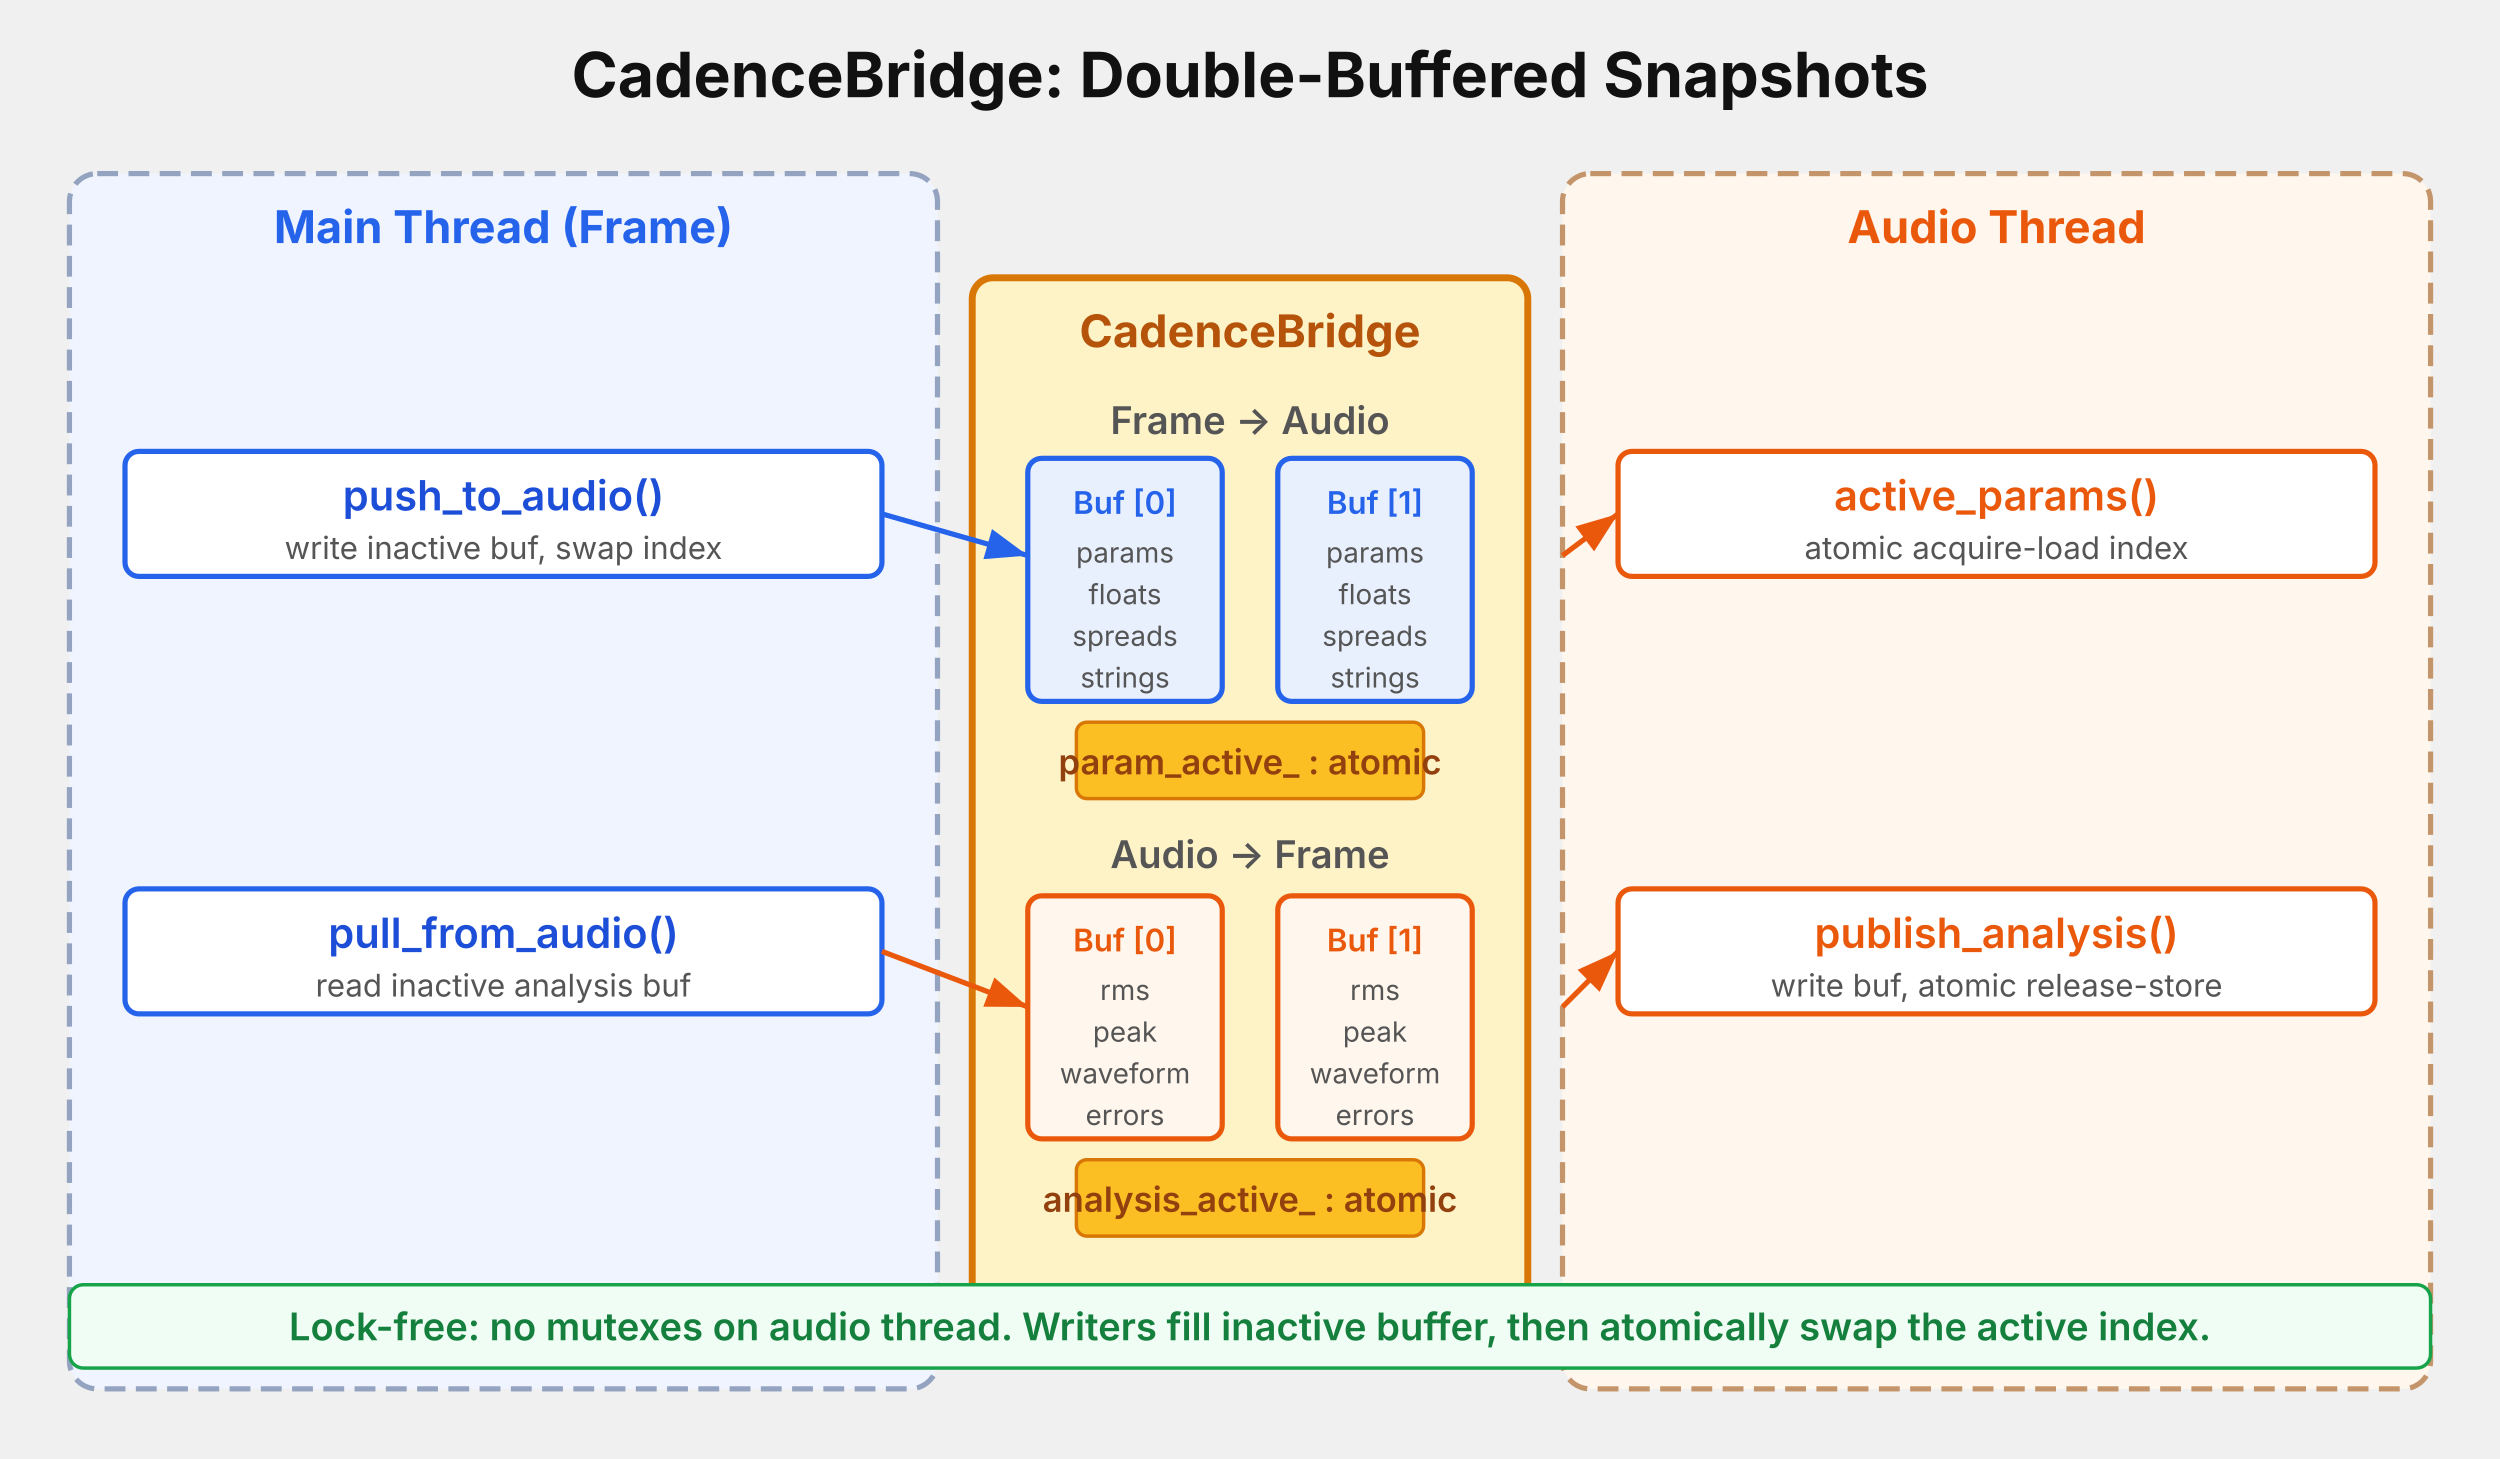
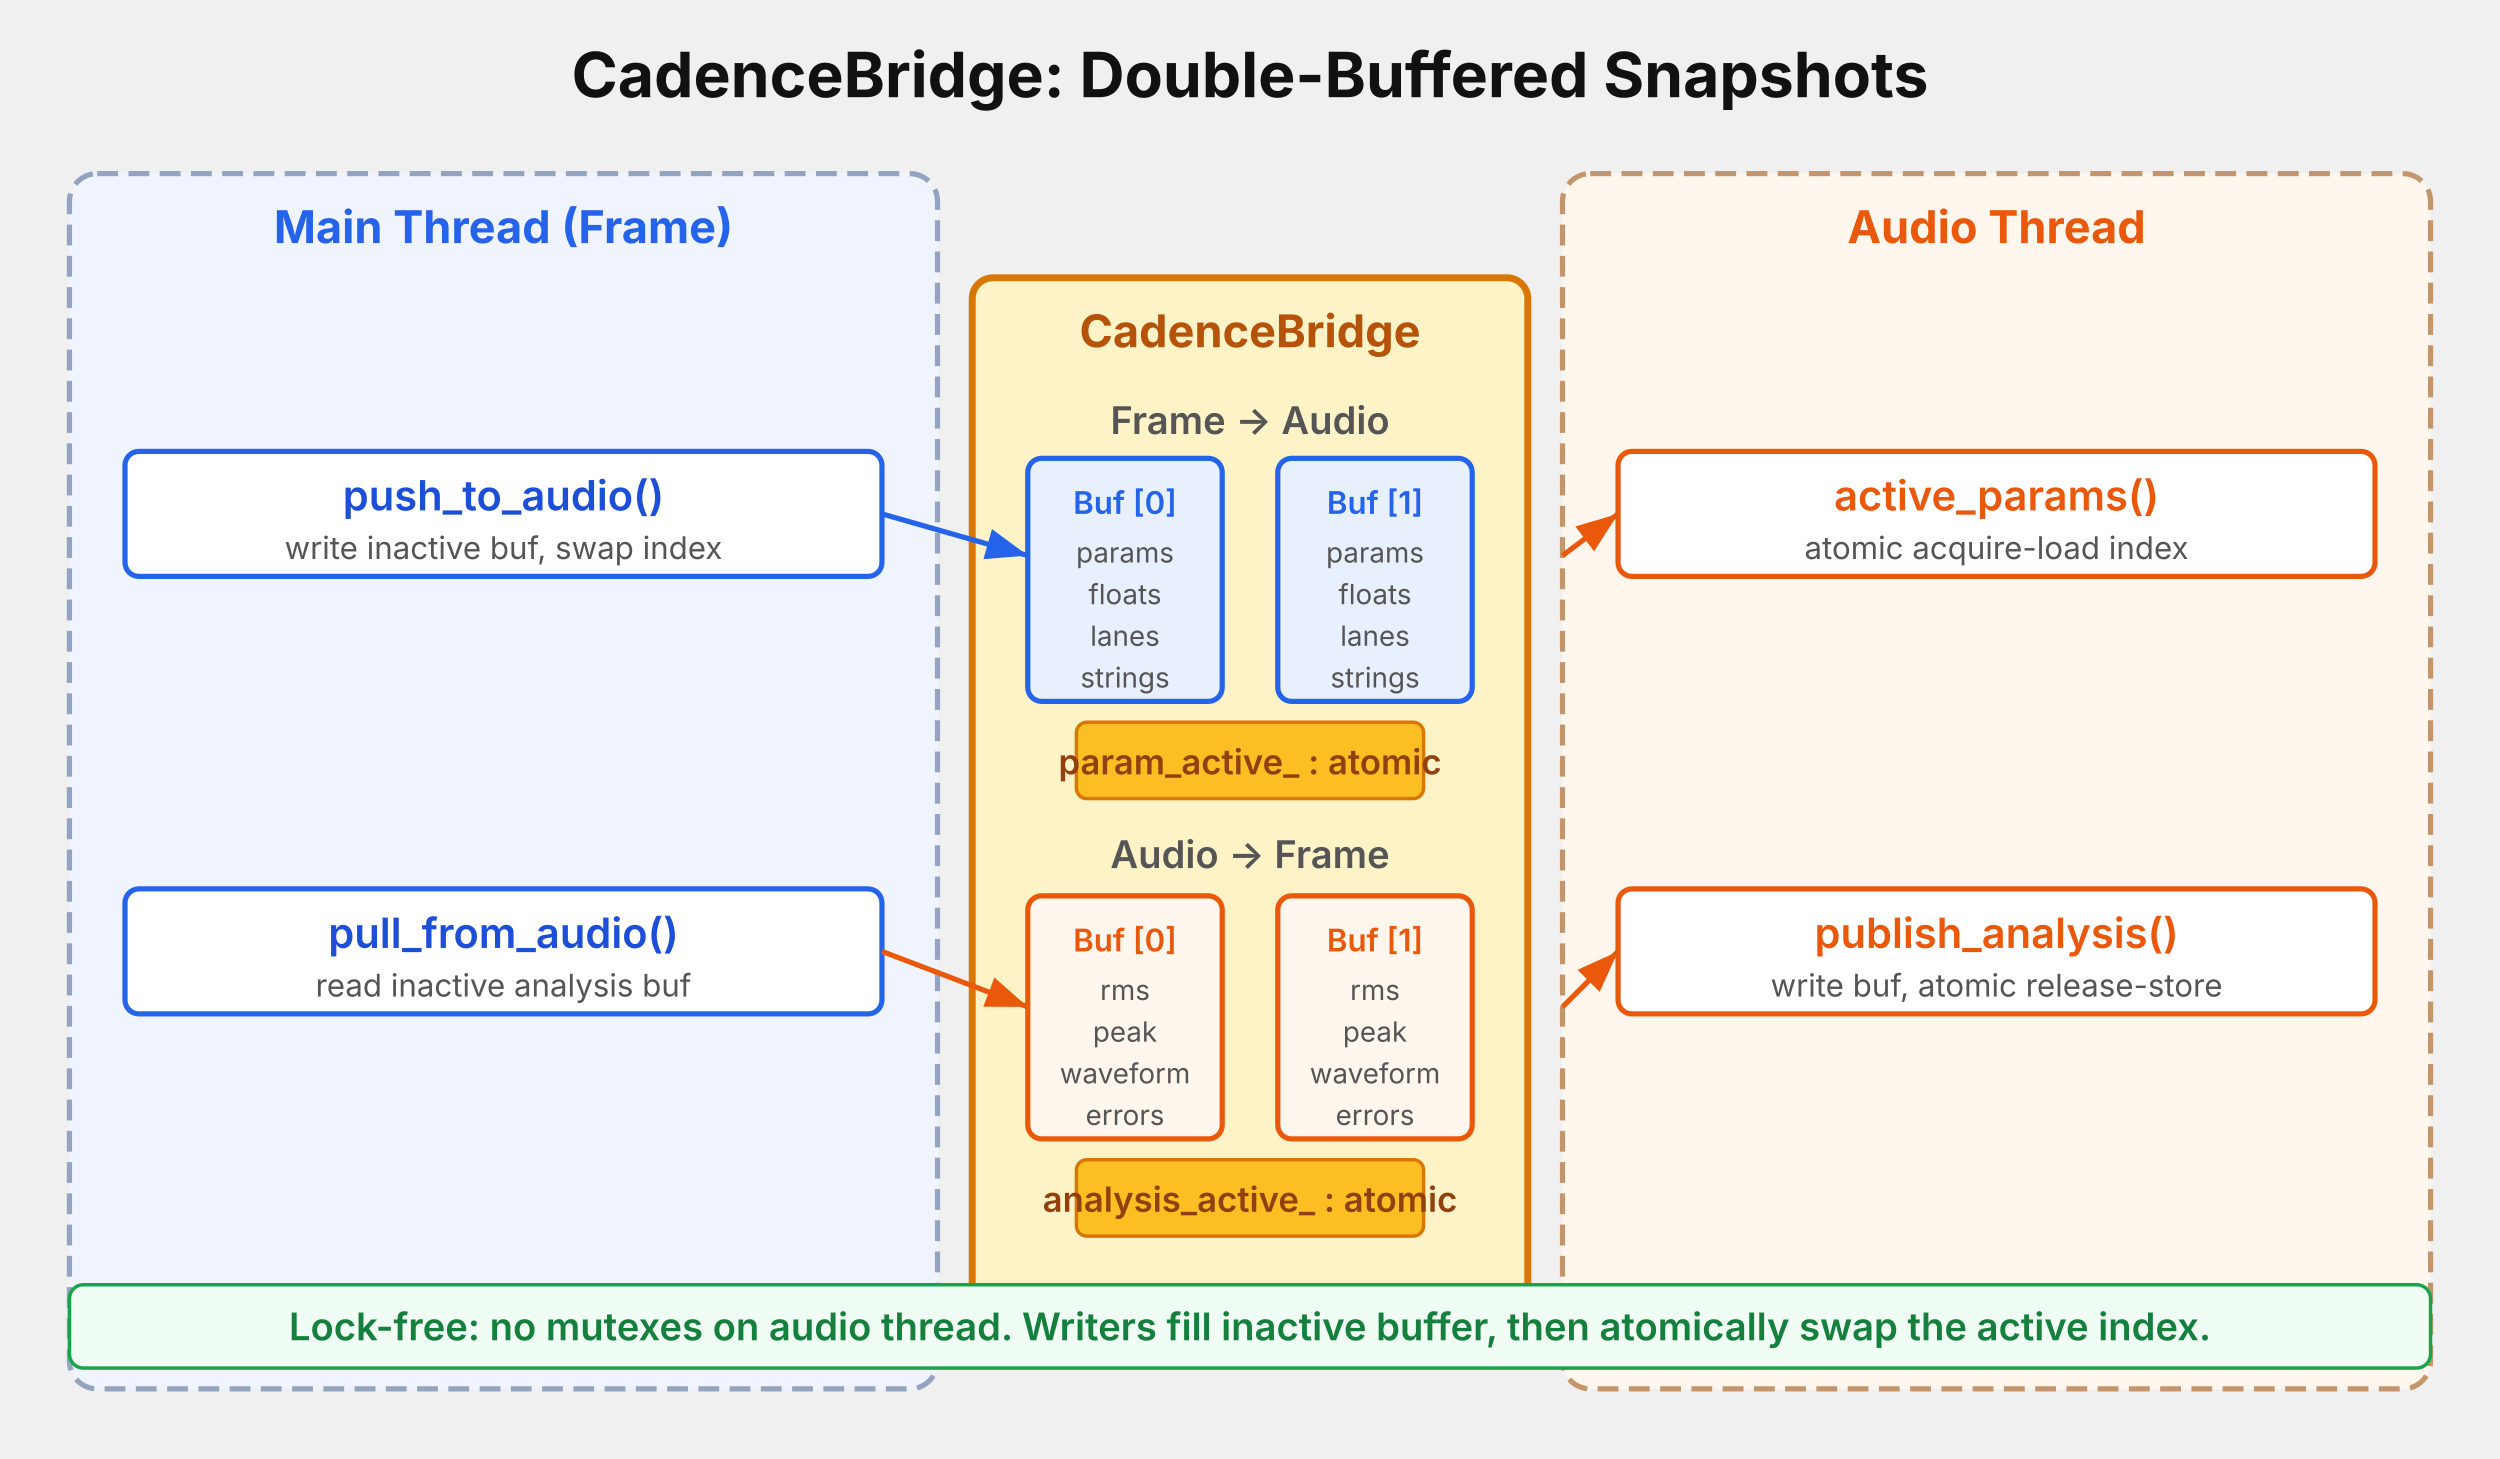
<svg xmlns="http://www.w3.org/2000/svg" viewBox="0 0 720 420" font-family="system-ui, -apple-system, sans-serif" font-size="12">
  <defs>
    <marker id="m" markerWidth="8" markerHeight="6" refX="8" refY="3" orient="auto">
      <path d="M0,0 L8,3 L0,6 Z" fill="#444" />
    </marker>
    <marker id="mb" markerWidth="8" markerHeight="6" refX="8" refY="3" orient="auto">
      <path d="M0,0 L8,3 L0,6 Z" fill="#2563eb" />
    </marker>
    <marker id="mo" markerWidth="8" markerHeight="6" refX="8" refY="3" orient="auto">
      <path d="M0,0 L8,3 L0,6 Z" fill="#ea580c" />
    </marker>
  </defs>
  <text x="360" y="28" text-anchor="middle" font-size="18" font-weight="bold" fill="#111">CadenceBridge: Double-Buffered Snapshots</text>
  <rect x="20" y="50" width="250" height="350" rx="8" fill="#f0f4ff" stroke="#93a3c0" stroke-width="1.5" stroke-dasharray="6,3" />
  <text x="145" y="70" text-anchor="middle" font-size="13" font-weight="bold" fill="#2563eb">Main Thread (Frame)</text>
  <rect x="450" y="50" width="250" height="350" rx="8" fill="#fff7ed" stroke="#c4956a" stroke-width="1.5" stroke-dasharray="6,3" />
  <text x="575" y="70" text-anchor="middle" font-size="13" font-weight="bold" fill="#ea580c">Audio Thread</text>
  <rect x="280" y="80" width="160" height="300" rx="6" fill="#fef3c7" stroke="#d97706" stroke-width="2" />
  <text x="360" y="100" text-anchor="middle" font-weight="bold" font-size="13" fill="#b45309">CadenceBridge</text>
  <text x="360" y="125" text-anchor="middle" font-weight="600" font-size="11" fill="#555">Frame → Audio</text>
  <rect x="296" y="132" width="56" height="70" rx="4" fill="#e8f0fe" stroke="#2563eb" stroke-width="1.5" />
  <text x="324" y="148" text-anchor="middle" font-size="9" font-weight="600" fill="#2563eb">Buf [0]</text>
  <text x="324" y="162" text-anchor="middle" font-size="8" fill="#555">params</text>
  <text x="324" y="174" text-anchor="middle" font-size="8" fill="#555">floats</text>
-   <text x="324" y="186" text-anchor="middle" font-size="8" fill="#555">spreads</text>
+   <text x="324" y="186" text-anchor="middle" font-size="8" fill="#555">lanes</text>
  <text x="324" y="198" text-anchor="middle" font-size="8" fill="#555">strings</text>
  <rect x="368" y="132" width="56" height="70" rx="4" fill="#e8f0fe" stroke="#2563eb" stroke-width="1.5" />
  <text x="396" y="148" text-anchor="middle" font-size="9" font-weight="600" fill="#2563eb">Buf [1]</text>
  <text x="396" y="162" text-anchor="middle" font-size="8" fill="#555">params</text>
  <text x="396" y="174" text-anchor="middle" font-size="8" fill="#555">floats</text>
-   <text x="396" y="186" text-anchor="middle" font-size="8" fill="#555">spreads</text>
+   <text x="396" y="186" text-anchor="middle" font-size="8" fill="#555">lanes</text>
  <text x="396" y="198" text-anchor="middle" font-size="8" fill="#555">strings</text>
  <rect x="310" y="208" width="100" height="22" rx="3" fill="#fbbf24" stroke="#d97706" stroke-width="1" />
  <text x="360" y="223" text-anchor="middle" font-size="10" font-weight="600" fill="#92400e">param_active_ : atomic</text>
  <text x="360" y="250" text-anchor="middle" font-weight="600" font-size="11" fill="#555">Audio → Frame</text>
  <rect x="296" y="258" width="56" height="70" rx="4" fill="#fff7ed" stroke="#ea580c" stroke-width="1.5" />
  <text x="324" y="274" text-anchor="middle" font-size="9" font-weight="600" fill="#ea580c">Buf [0]</text>
  <text x="324" y="288" text-anchor="middle" font-size="8" fill="#555">rms</text>
  <text x="324" y="300" text-anchor="middle" font-size="8" fill="#555">peak</text>
  <text x="324" y="312" text-anchor="middle" font-size="8" fill="#555">waveform</text>
  <text x="324" y="324" text-anchor="middle" font-size="8" fill="#555">errors</text>
  <rect x="368" y="258" width="56" height="70" rx="4" fill="#fff7ed" stroke="#ea580c" stroke-width="1.5" />
  <text x="396" y="274" text-anchor="middle" font-size="9" font-weight="600" fill="#ea580c">Buf [1]</text>
  <text x="396" y="288" text-anchor="middle" font-size="8" fill="#555">rms</text>
  <text x="396" y="300" text-anchor="middle" font-size="8" fill="#555">peak</text>
  <text x="396" y="312" text-anchor="middle" font-size="8" fill="#555">waveform</text>
  <text x="396" y="324" text-anchor="middle" font-size="8" fill="#555">errors</text>
  <rect x="310" y="334" width="100" height="22" rx="3" fill="#fbbf24" stroke="#d97706" stroke-width="1" />
  <text x="360" y="349" text-anchor="middle" font-size="10" font-weight="600" fill="#92400e">analysis_active_ : atomic</text>
  <rect x="36" y="130" width="218" height="36" rx="4" fill="#fff" stroke="#2563eb" stroke-width="1.5" />
  <text x="145" y="147" text-anchor="middle" font-weight="600" fill="#1d4ed8">push_to_audio()</text>
  <text x="145" y="161" text-anchor="middle" font-size="9" fill="#555">write inactive buf, swap index</text>
  <rect x="36" y="256" width="218" height="36" rx="4" fill="#fff" stroke="#2563eb" stroke-width="1.5" />
  <text x="145" y="273" text-anchor="middle" font-weight="600" fill="#1d4ed8">pull_from_audio()</text>
  <text x="145" y="287" text-anchor="middle" font-size="9" fill="#555">read inactive analysis buf</text>
  <rect x="466" y="130" width="218" height="36" rx="4" fill="#fff" stroke="#ea580c" stroke-width="1.5" />
  <text x="575" y="147" text-anchor="middle" font-weight="600" fill="#ea580c">active_params()</text>
  <text x="575" y="161" text-anchor="middle" font-size="9" fill="#555">atomic acquire-load index</text>
  <rect x="466" y="256" width="218" height="36" rx="4" fill="#fff" stroke="#ea580c" stroke-width="1.5" />
  <text x="575" y="273" text-anchor="middle" font-weight="600" fill="#ea580c">publish_analysis()</text>
  <text x="575" y="287" text-anchor="middle" font-size="9" fill="#555">write buf, atomic release-store</text>
  <line x1="254" y1="148" x2="296" y2="160" stroke="#2563eb" stroke-width="1.5" marker-end="url(#mb)" />
  <line x1="450" y1="160" x2="466" y2="148" stroke="#ea580c" stroke-width="1.5" marker-end="url(#mo)" />
  <line x1="254" y1="274" x2="296" y2="290" stroke="#ea580c" stroke-width="1.5" marker-end="url(#mo)" />
  <line x1="450" y1="290" x2="466" y2="274" stroke="#ea580c" stroke-width="1.5" marker-end="url(#mo)" />
  <rect x="20" y="370" width="680" height="24" rx="4" fill="#f0fdf4" stroke="#16a34a" stroke-width="1" />
  <text x="360" y="386" text-anchor="middle" font-size="11" fill="#15803d" font-weight="600">Lock-free: no mutexes on audio thread. Writers fill inactive buffer, then atomically swap the active index.</text>
</svg>
